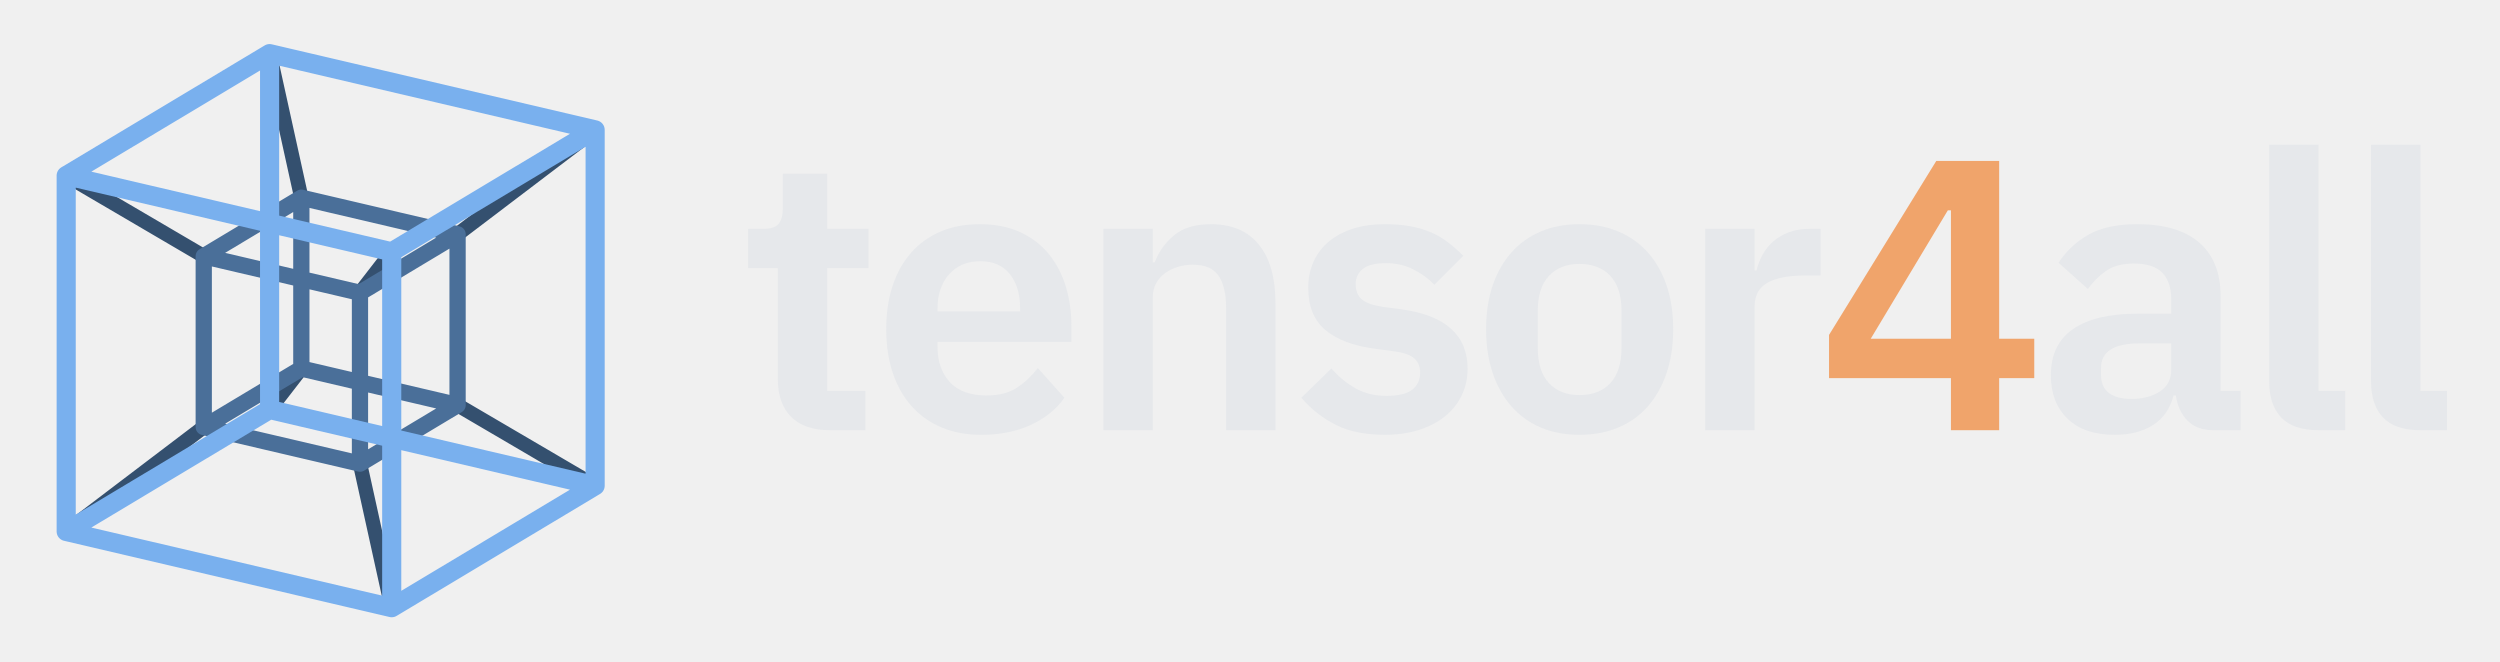
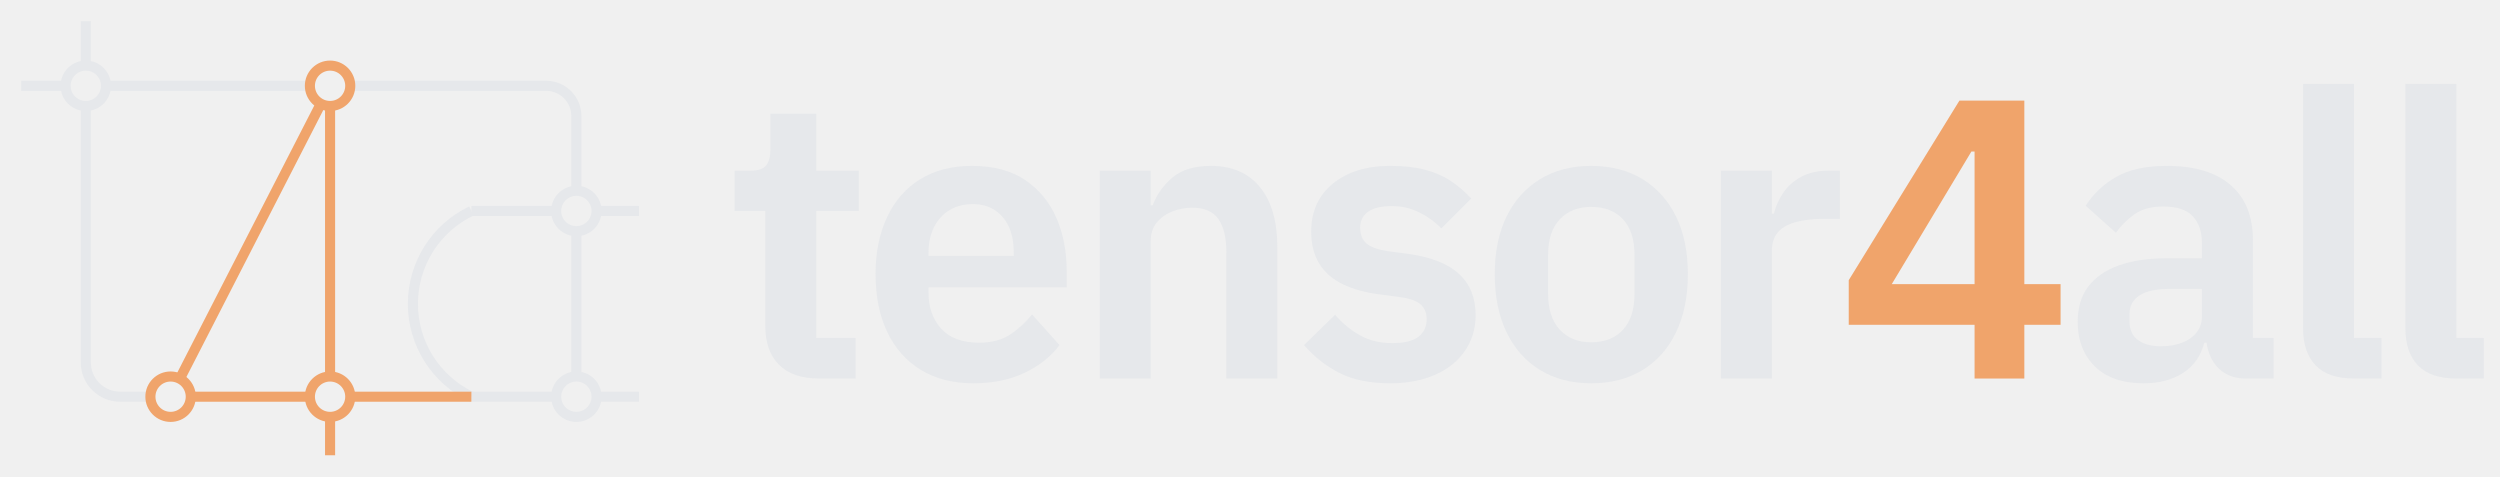
- <svg xmlns="http://www.w3.org/2000/svg" viewBox="0 0 453.64 120.00" role="img" aria-labelledby="t">
-   <g fill="none" stroke-linecap="round" stroke-linejoin="round">
-     <path stroke="#34506f" stroke-width="2.60" d="M54.68 66.87L48.92 74.31 M54.68 35.87L48.92 9.73 M36.97 77.49L12.01 96.44 M36.97 46.49L12.01 31.86 M83.03 73.51L107.99 88.14 M83.03 42.51L107.99 23.56 M65.32 84.13L71.08 110.27 M65.32 53.13L71.08 45.69" />
-     <path stroke="#4a6f99" stroke-width="2.95" d="M54.68 66.87L54.68 35.87 M54.68 66.87L36.97 77.49 M54.68 66.87L83.03 73.51 M54.68 35.87L36.97 46.49 M54.68 35.87L83.03 42.51 M36.97 77.49L36.97 46.49 M36.97 77.49L65.32 84.13 M36.97 46.49L65.32 53.13 M83.03 73.51L83.03 42.51 M83.03 73.51L65.32 84.13 M83.03 42.51L65.32 53.13 M65.32 84.13L65.32 53.13" />
-     <path stroke="#79b0ee" stroke-width="3.47" d="M48.92 74.31L48.92 9.73 M48.92 74.31L12.01 96.44 M48.92 74.31L107.99 88.14 M48.92 9.73L12.01 31.86 M48.92 9.73L107.99 23.56 M12.01 96.44L12.01 31.86 M12.01 96.44L71.08 110.27 M12.01 31.86L71.08 45.69 M107.99 88.14L107.99 23.56 M107.99 88.14L71.08 110.27 M107.99 23.56L71.08 45.69 M71.08 110.27L71.08 45.69" />
+ <svg xmlns="http://www.w3.org/2000/svg" viewBox="25.50 13.50 1238.36 236.00" role="img" aria-labelledby="t">
+   <defs>
+     <mask id="w-dark-m" maskUnits="userSpaceOnUse" x="0" y="0" width="400" height="300">
+       <rect x="0" y="0" width="400" height="300" fill="#fff" />
+       <g fill="#000">
+         <circle cx="68" cy="56" r="10.00" />
+         <circle cx="311" cy="118" r="10.00" />
+         <circle cx="311" cy="210" r="10.00" />
+         <circle cx="189" cy="56" r="10.00" />
+         <circle cx="110" cy="210" r="10.00" />
+         <circle cx="189" cy="210" r="10.00" />
+       </g>
+     </mask>
+   </defs>
+   <g fill="none" stroke-width="5.00" stroke-linejoin="round">
+     <g mask="url(#w-dark-m)">
+       <g stroke="#e6e8eb">
+         <path d="M68 24V193A17 17 0 0 0 85 210H110" />
+         <path d="M36 56H296A15 15 0 0 1 311 71V210" />
+         <path d="M259 118H342M259 210H342" />
+         <path d="M259 118A51 51 0 0 0 259 210" />
+       </g>
+       <g stroke="#f0a46b">
+         <path d="M110 210L189 56V239M110 210H259" />
+       </g>
+     </g>
+     <g stroke="#e6e8eb">
+       <circle cx="68" cy="56" r="10.00" />
+       <circle cx="311" cy="118" r="10.00" />
+       <circle cx="311" cy="210" r="10.00" />
+     </g>
+     <g stroke="#f0a46b">
+       <circle cx="189" cy="56" r="10.00" />
+       <circle cx="110" cy="210" r="10.00" />
+       <circle cx="189" cy="210" r="10.00" />
+     </g>
  </g>
-   <path fill="#e6e8eb" d="M150.59 78.06Q145.97 78.06 143.555 75.645Q141.14 73.23 141.14 68.75V48.66H135.75V41.52H138.55Q140.58 41.52 141.315 40.575Q142.05 39.63 142.05 37.74V31.51H150.1V41.52H157.59V48.66H150.1V70.92H157.03V78.06Z" />
-   <path fill="#e6e8eb" d="M178.03 78.9Q173.97 78.9 170.785 77.535Q167.6 76.17 165.395 73.685Q163.19 71.2 162.0 67.665Q160.81 64.13 160.81 59.72Q160.81 55.38 161.965 51.88Q163.12 48.38 165.29 45.895Q167.46 43.41 170.61 42.045Q173.76 40.68 177.75 40.68Q182.02 40.68 185.17 42.15Q188.32 43.62 190.35 46.14Q192.38 48.66 193.395 51.985Q194.41 55.31 194.41 59.09V62.03H170.12V62.94Q170.12 66.93 172.36 69.345Q174.6 71.76 179.01 71.76Q182.37 71.76 184.505 70.36Q186.64 68.96 188.32 66.79L193.15 72.18Q190.91 75.33 187.025 77.115Q183.14 78.9 178.03 78.9ZM177.89 47.4Q174.32 47.4 172.22 49.78Q170.12 52.16 170.12 55.94V56.5H185.1V55.87Q185.1 52.09 183.245 49.745Q181.39 47.4 177.89 47.4Z" />
-   <path fill="#e6e8eb" d="M200.22 78.06V41.52H209.18V47.61H209.53Q210.65 44.67 213.065 42.675Q215.48 40.68 219.75 40.68Q225.42 40.68 228.43 44.39Q231.44 48.1 231.44 54.96V78.06H222.48V55.87Q222.48 51.95 221.08 49.99Q219.68 48.03 216.46 48.03Q215.06 48.03 213.765 48.415Q212.47 48.8 211.455 49.535Q210.44 50.27 209.81 51.355Q209.18 52.44 209.18 53.91V78.06Z" />
-   <path fill="#e6e8eb" d="M251.25 78.9Q246 78.9 242.43 77.115Q238.86 75.33 236.13 72.18L241.59 66.86Q243.62 69.17 246.035 70.5Q248.45 71.83 251.6 71.83Q254.82 71.83 256.255 70.71Q257.69 69.59 257.69 67.63Q257.69 66.02 256.675 65.075Q255.66 64.13 253.21 63.78L249.57 63.29Q243.62 62.52 240.505 59.895Q237.39 57.27 237.39 52.23Q237.39 49.57 238.37 47.435Q239.35 45.3 241.17 43.795Q242.99 42.29 245.545 41.485Q248.1 40.68 251.25 40.68Q253.91 40.68 255.975 41.065Q258.04 41.45 259.72 42.185Q261.4 42.92 262.8 44.005Q264.2 45.09 265.53 46.42L260.28 51.67Q258.67 49.99 256.43 48.87Q254.19 47.75 251.53 47.75Q248.59 47.75 247.295 48.8Q246 49.85 246 51.53Q246 53.35 247.085 54.295Q248.17 55.24 250.76 55.66L254.47 56.15Q266.3 57.83 266.3 66.93Q266.3 69.59 265.215 71.795Q264.13 74.0 262.17 75.575Q260.21 77.15 257.445 78.025Q254.68 78.9 251.25 78.9Z" />
-   <path fill="#e6e8eb" d="M286.6 78.9Q282.68 78.9 279.565 77.57Q276.45 76.24 274.245 73.72Q272.04 71.2 270.85 67.665Q269.66 64.13 269.66 59.72Q269.66 55.31 270.85 51.81Q272.04 48.31 274.245 45.825Q276.45 43.34 279.565 42.01Q282.68 40.68 286.6 40.68Q290.52 40.68 293.67 42.01Q296.82 43.34 299.025 45.825Q301.23 48.31 302.42 51.81Q303.61 55.31 303.61 59.72Q303.61 64.13 302.42 67.665Q301.23 71.2 299.025 73.72Q296.82 76.24 293.67 77.57Q290.52 78.9 286.6 78.9ZM286.6 71.69Q290.17 71.69 292.2 69.52Q294.23 67.35 294.23 63.15V56.36Q294.23 52.23 292.2 50.06Q290.17 47.89 286.6 47.89Q283.1 47.89 281.07 50.06Q279.04 52.23 279.04 56.36V63.15Q279.04 67.35 281.07 69.52Q283.1 71.69 286.6 71.69Z" />
-   <path fill="#e6e8eb" d="M309.42 78.06V41.52H318.38V49.08H318.73Q319.08 47.61 319.815 46.245Q320.55 44.88 321.74 43.83Q322.93 42.78 324.575 42.15Q326.22 41.52 328.39 41.52H330.35V49.99H327.55Q323.0 49.99 320.69 51.32Q318.38 52.65 318.38 55.66V78.06Z" />
-   <path fill="#f0a46b" d="M354.01 78.06V68.61H331.89V60.77L351.35 29.2H362.76V61.47H369.13V68.61H362.76V78.06ZM339.45 61.47H354.01V38.16H353.45Z" />
-   <path fill="#e6e8eb" d="M401.61 78.06Q398.67 78.06 396.955 76.345Q395.24 74.63 394.82 71.76H394.4Q393.49 75.33 390.69 77.115Q387.89 78.9 383.76 78.9Q378.16 78.9 375.15 75.96Q372.14 73.02 372.14 68.12Q372.14 62.45 376.2 59.685Q380.26 56.92 387.75 56.92H393.98V54.26Q393.98 51.18 392.37 49.5Q390.76 47.82 387.19 47.82Q384.04 47.82 382.115 49.185Q380.19 50.55 378.86 52.44L373.54 47.68Q375.57 44.53 378.93 42.605Q382.29 40.68 387.82 40.68Q395.24 40.68 399.09 44.04Q402.94 47.4 402.94 53.7V70.92H406.58V78.06ZM386.77 72.39Q389.78 72.39 391.88 71.06Q393.98 69.73 393.98 67.14V62.31H388.24Q381.24 62.31 381.24 66.79V67.98Q381.24 70.22 382.675 71.305Q384.11 72.39 386.77 72.39Z" />
-   <path fill="#e6e8eb" d="M420.72 78.06Q416.1 78.06 413.93 75.75Q411.76 73.44 411.76 69.24V26.26H420.72V70.92H425.55V78.06Z" />
-   <path fill="#e6e8eb" d="M439.2 78.06Q434.58 78.06 432.41 75.75Q430.24 73.44 430.24 69.24V26.26H439.2V70.92H444.03V78.06Z" />
+   <path fill="#e6e8eb" d="M449.341 201.0H431.195Q418.177 201.0 411.372 194.195Q404.568 187.39 404.568 174.767V117.961H389.38V98.04H397.27Q402.99 98.04 405.061 95.377Q407.132 92.714 407.132 87.389V69.834H429.814V98.04H450.919V117.961H429.814V180.881H449.341Z" />
+   <path fill="#e6e8eb" d="M507.725 203.367Q492.537 203.367 481.689 196.759Q470.841 190.152 465.022 178.021Q459.203 165.891 459.203 149.323Q459.203 133.149 464.923 121.019Q470.643 108.888 481.294 102.281Q491.946 95.673 506.936 95.673Q523.11 95.673 533.465 102.774Q543.82 109.874 548.85 121.61Q553.879 133.346 553.879 147.548V155.832H485.437V158.396Q485.437 169.441 491.748 176.345Q498.06 183.248 510.486 183.248Q519.757 183.248 525.871 179.205Q531.986 175.161 536.719 169.244L550.329 184.432Q544.017 192.913 533.07 198.14Q522.123 203.367 507.725 203.367ZM507.33 114.608Q500.624 114.608 495.693 117.666Q490.762 120.723 488.099 126.147Q485.437 131.571 485.437 138.672V140.25H527.646V138.474Q527.646 131.177 525.279 125.95Q522.912 120.723 518.376 117.666Q513.839 114.608 507.33 114.608Z" />
+   <path fill="#e6e8eb" d="M595.497 201.0H570.25V98.04H595.497V115.2H596.483Q599.639 106.916 606.444 101.294Q613.249 95.673 625.281 95.673Q641.06 95.673 649.64 106.226Q658.22 116.778 658.22 135.91V201.0H632.973V138.474Q632.973 127.626 629.028 122.005Q625.083 116.383 616.01 116.383Q610.882 116.383 606.148 118.257Q601.414 120.131 598.456 123.78Q595.497 127.429 595.497 132.952Z" />
+   <path fill="#e6e8eb" d="M714.039 203.367Q699.246 203.367 689.187 198.337Q679.128 193.308 671.435 184.432L686.82 169.441Q692.54 175.95 699.345 179.698Q706.15 183.446 715.026 183.446Q724.099 183.446 728.142 180.29Q732.186 177.134 732.186 171.611Q732.186 167.074 729.326 164.412Q726.466 161.749 719.562 160.763L709.306 159.382Q698.26 158.001 690.568 154.254Q682.875 150.506 678.93 143.997Q674.986 137.488 674.986 128.218Q674.986 113.228 685.735 104.45Q696.485 95.673 714.039 95.673Q724.099 95.673 731.298 97.547Q738.497 99.421 744.02 103.07Q749.543 106.719 754.277 111.847L739.483 126.64Q734.947 121.906 728.635 118.75Q722.323 115.594 714.828 115.594Q706.939 115.594 703.092 118.454Q699.246 121.314 699.246 126.246Q699.246 131.374 702.303 134.037Q705.361 136.699 712.659 137.883L723.112 139.263Q740.075 141.63 748.261 149.224Q756.446 156.818 756.446 169.639Q756.446 179.501 751.219 187.193Q745.992 194.886 736.426 199.126Q726.86 203.367 714.039 203.367Z" />
+   <path fill="#e6e8eb" d="M813.646 203.367Q799.05 203.367 788.301 196.759Q777.551 190.152 771.732 178.021Q765.914 165.891 765.914 149.323Q765.914 132.754 771.732 120.821Q777.551 108.888 788.301 102.281Q799.05 95.673 813.646 95.673Q828.439 95.673 839.189 102.281Q849.939 108.888 855.757 120.821Q861.576 132.754 861.576 149.323Q861.576 165.891 855.757 178.021Q849.939 190.152 839.189 196.759Q828.439 203.367 813.646 203.367ZM813.646 183.051Q823.706 183.051 829.426 176.838Q835.146 170.625 835.146 158.988V139.855Q835.146 128.218 829.426 122.103Q823.706 115.989 813.646 115.989Q803.981 115.989 798.163 122.103Q792.344 128.218 792.344 139.855V158.988Q792.344 170.625 798.163 176.838Q803.981 183.051 813.646 183.051Z" />
+   <path fill="#e6e8eb" d="M903.194 201.0H877.947V98.04H903.194V119.342H904.18Q905.561 113.819 908.815 108.987Q912.07 104.154 917.691 101.097Q923.312 98.04 931.399 98.04H936.922V121.906H929.032Q920.551 121.906 914.732 123.583Q908.914 125.259 906.054 128.711Q903.194 132.163 903.194 137.883Z" />
+   <path fill="#f0a46b" d="M1028.245 201.0H1003.59V174.372H941.261V152.281L996.094 63.326H1028.245V154.254H1046.194V174.372H1028.245ZM1002.012 88.572 962.563 154.254H1003.59V88.572Z" />
+   <path fill="#e6e8eb" d="M1151.718 201.0H1137.714Q1131.994 201.0 1127.556 198.337Q1123.118 195.674 1120.652 190.546Q1118.187 185.418 1118.187 178.514V176.345L1124.499 183.248H1117.398Q1114.834 193.11 1106.846 198.239Q1098.857 203.367 1087.417 203.367Q1071.638 203.367 1063.157 194.984Q1054.675 186.601 1054.675 172.992Q1054.675 162.341 1059.902 155.437Q1065.129 148.534 1074.991 144.983Q1084.853 141.433 1098.66 141.433H1116.214V133.938Q1116.214 125.457 1111.678 120.624Q1107.141 115.792 1097.082 115.792Q1088.206 115.792 1082.782 119.638Q1077.358 123.484 1073.61 128.81L1058.62 115.397Q1064.34 106.521 1073.808 101.097Q1083.275 95.673 1098.857 95.673Q1119.568 95.673 1130.514 105.239Q1141.461 114.806 1141.461 132.36V180.881H1151.718ZM1116.214 156.621H1100.041Q1090.179 156.621 1085.248 159.875Q1080.317 163.13 1080.317 169.244V172.597Q1080.317 178.712 1084.459 181.868Q1088.601 185.023 1095.899 185.023Q1101.619 185.023 1106.155 183.347Q1110.692 181.67 1113.453 178.317Q1116.214 174.964 1116.214 170.23Z" />
+   <path fill="#e6e8eb" d="M1205.17 201.0H1191.561Q1178.74 201.0 1172.527 194.491Q1166.314 187.982 1166.314 176.148V55.041H1191.561V180.881H1205.17Z" />
+   <path fill="#e6e8eb" d="M1255.861 201.0H1242.252Q1229.431 201.0 1223.218 194.491Q1217.005 187.982 1217.005 176.148V55.041H1242.252V180.881H1255.861Z" />
</svg>
